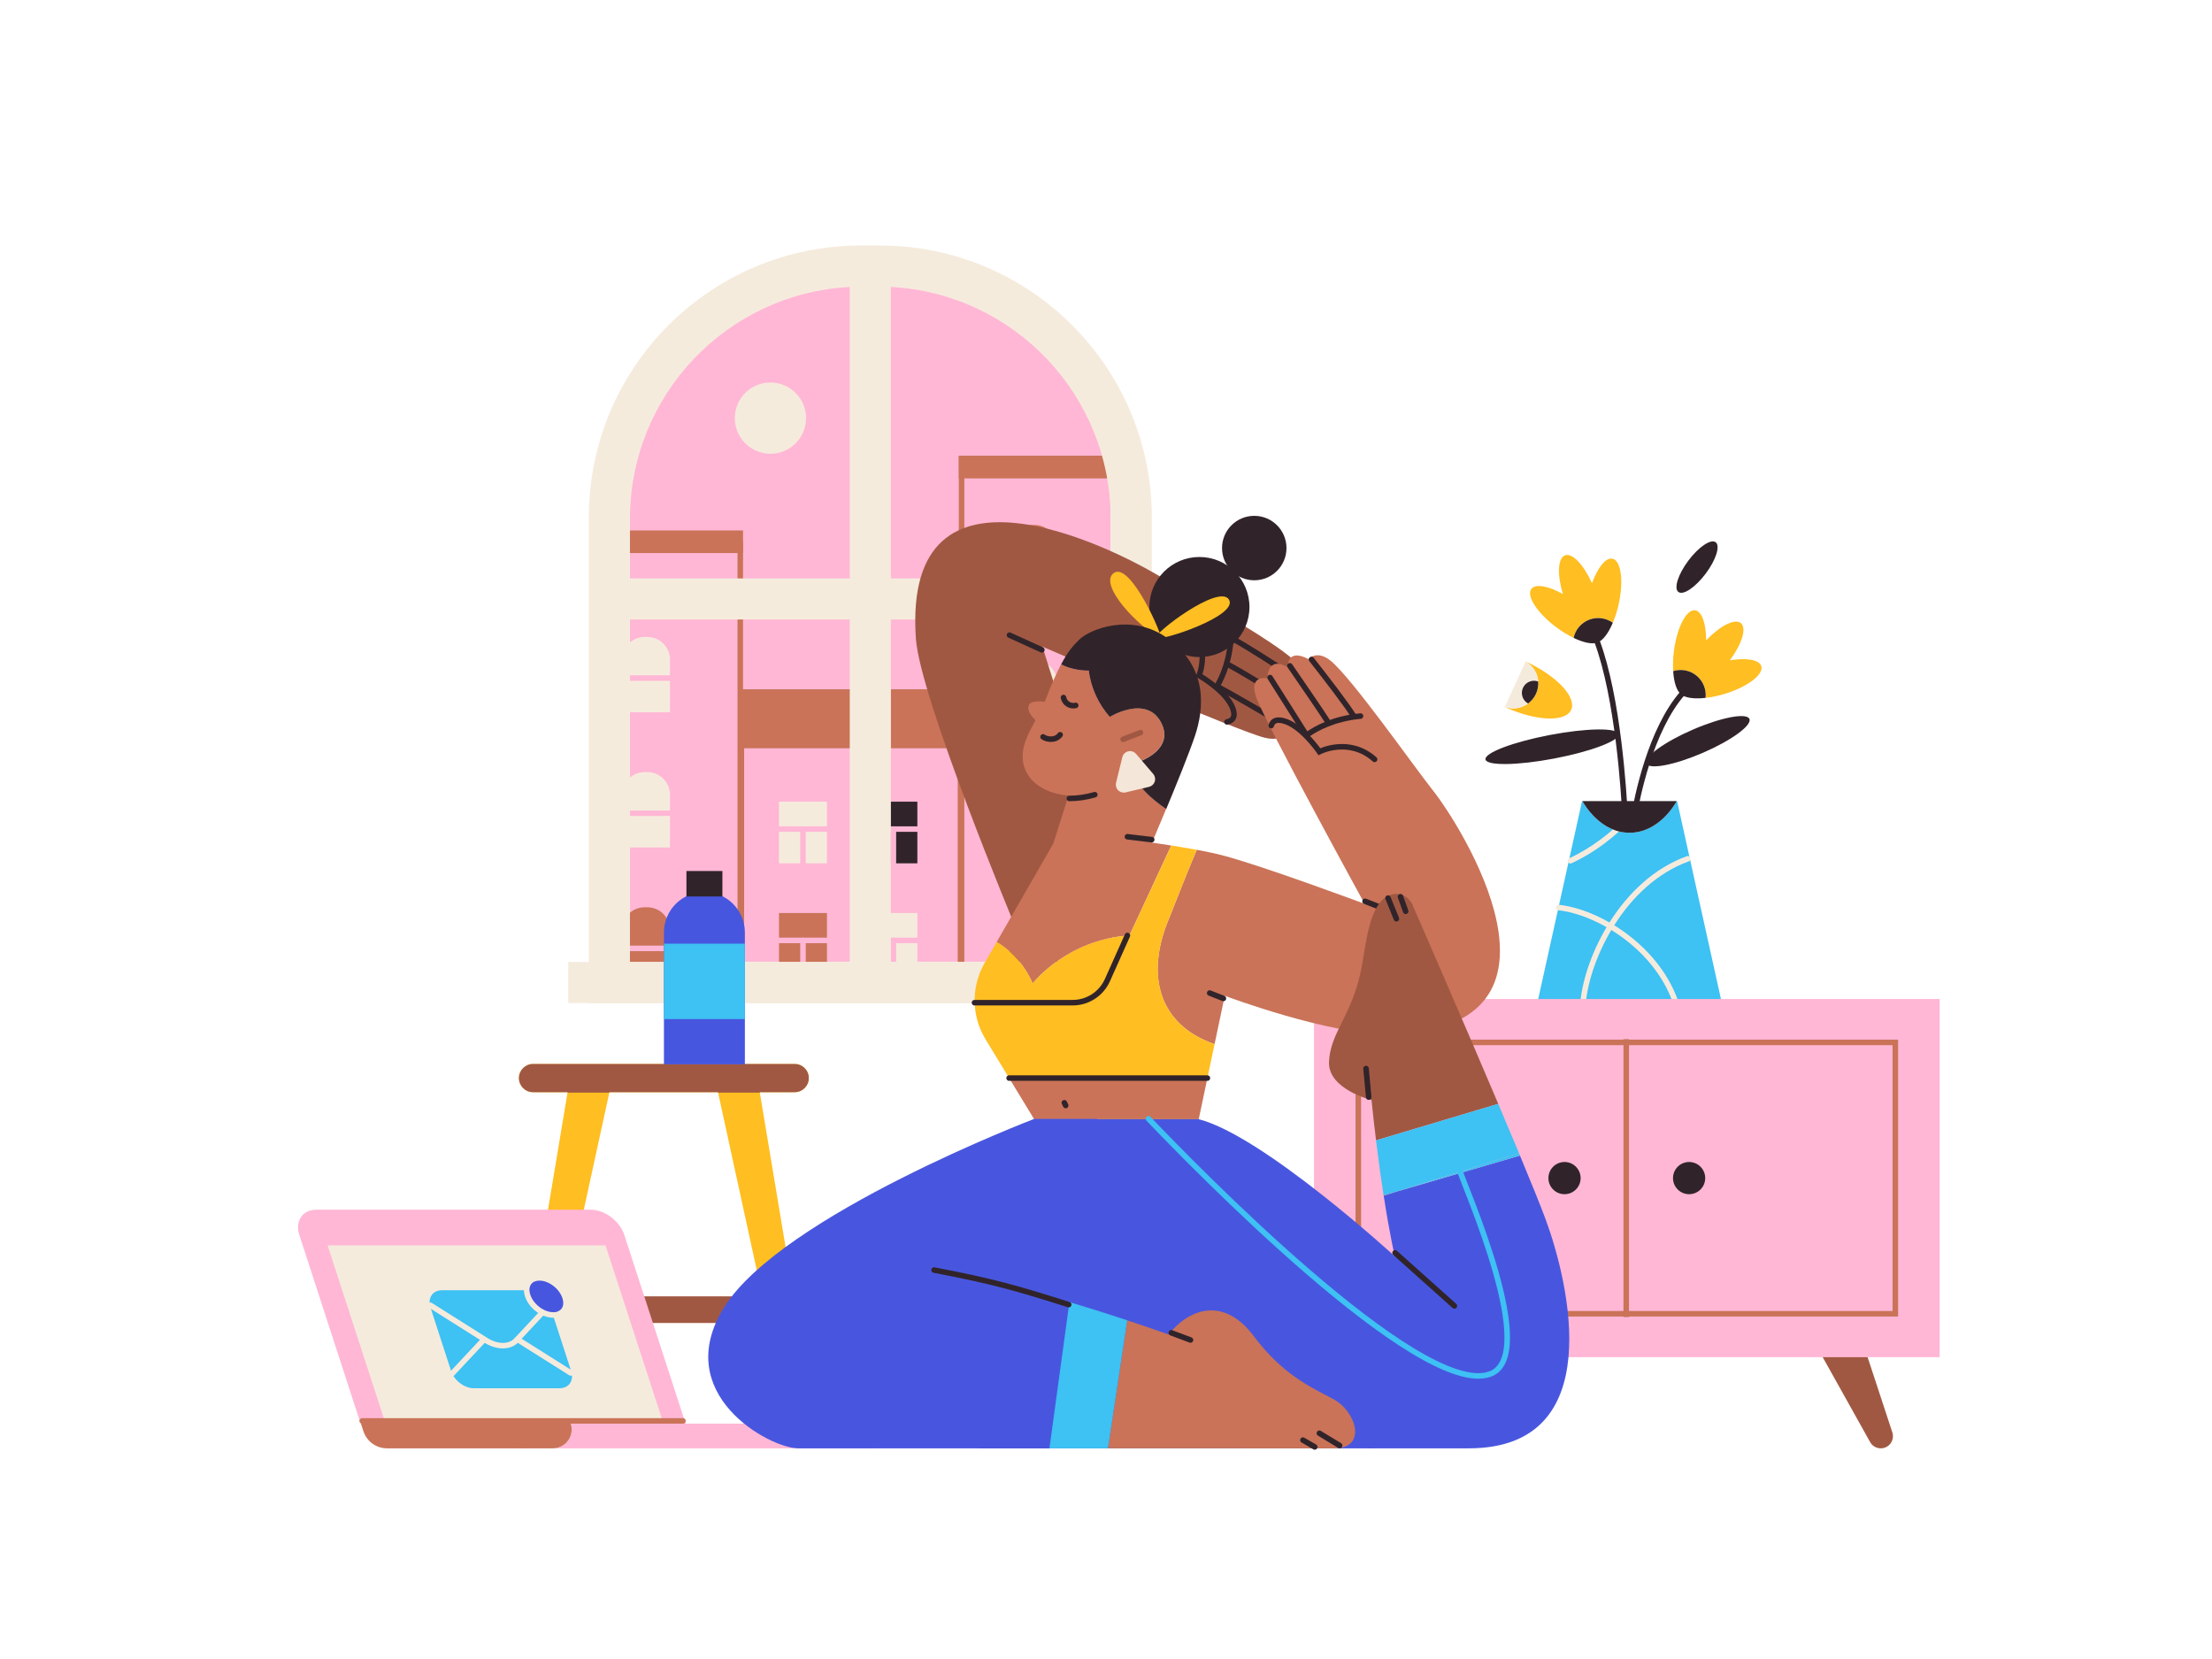
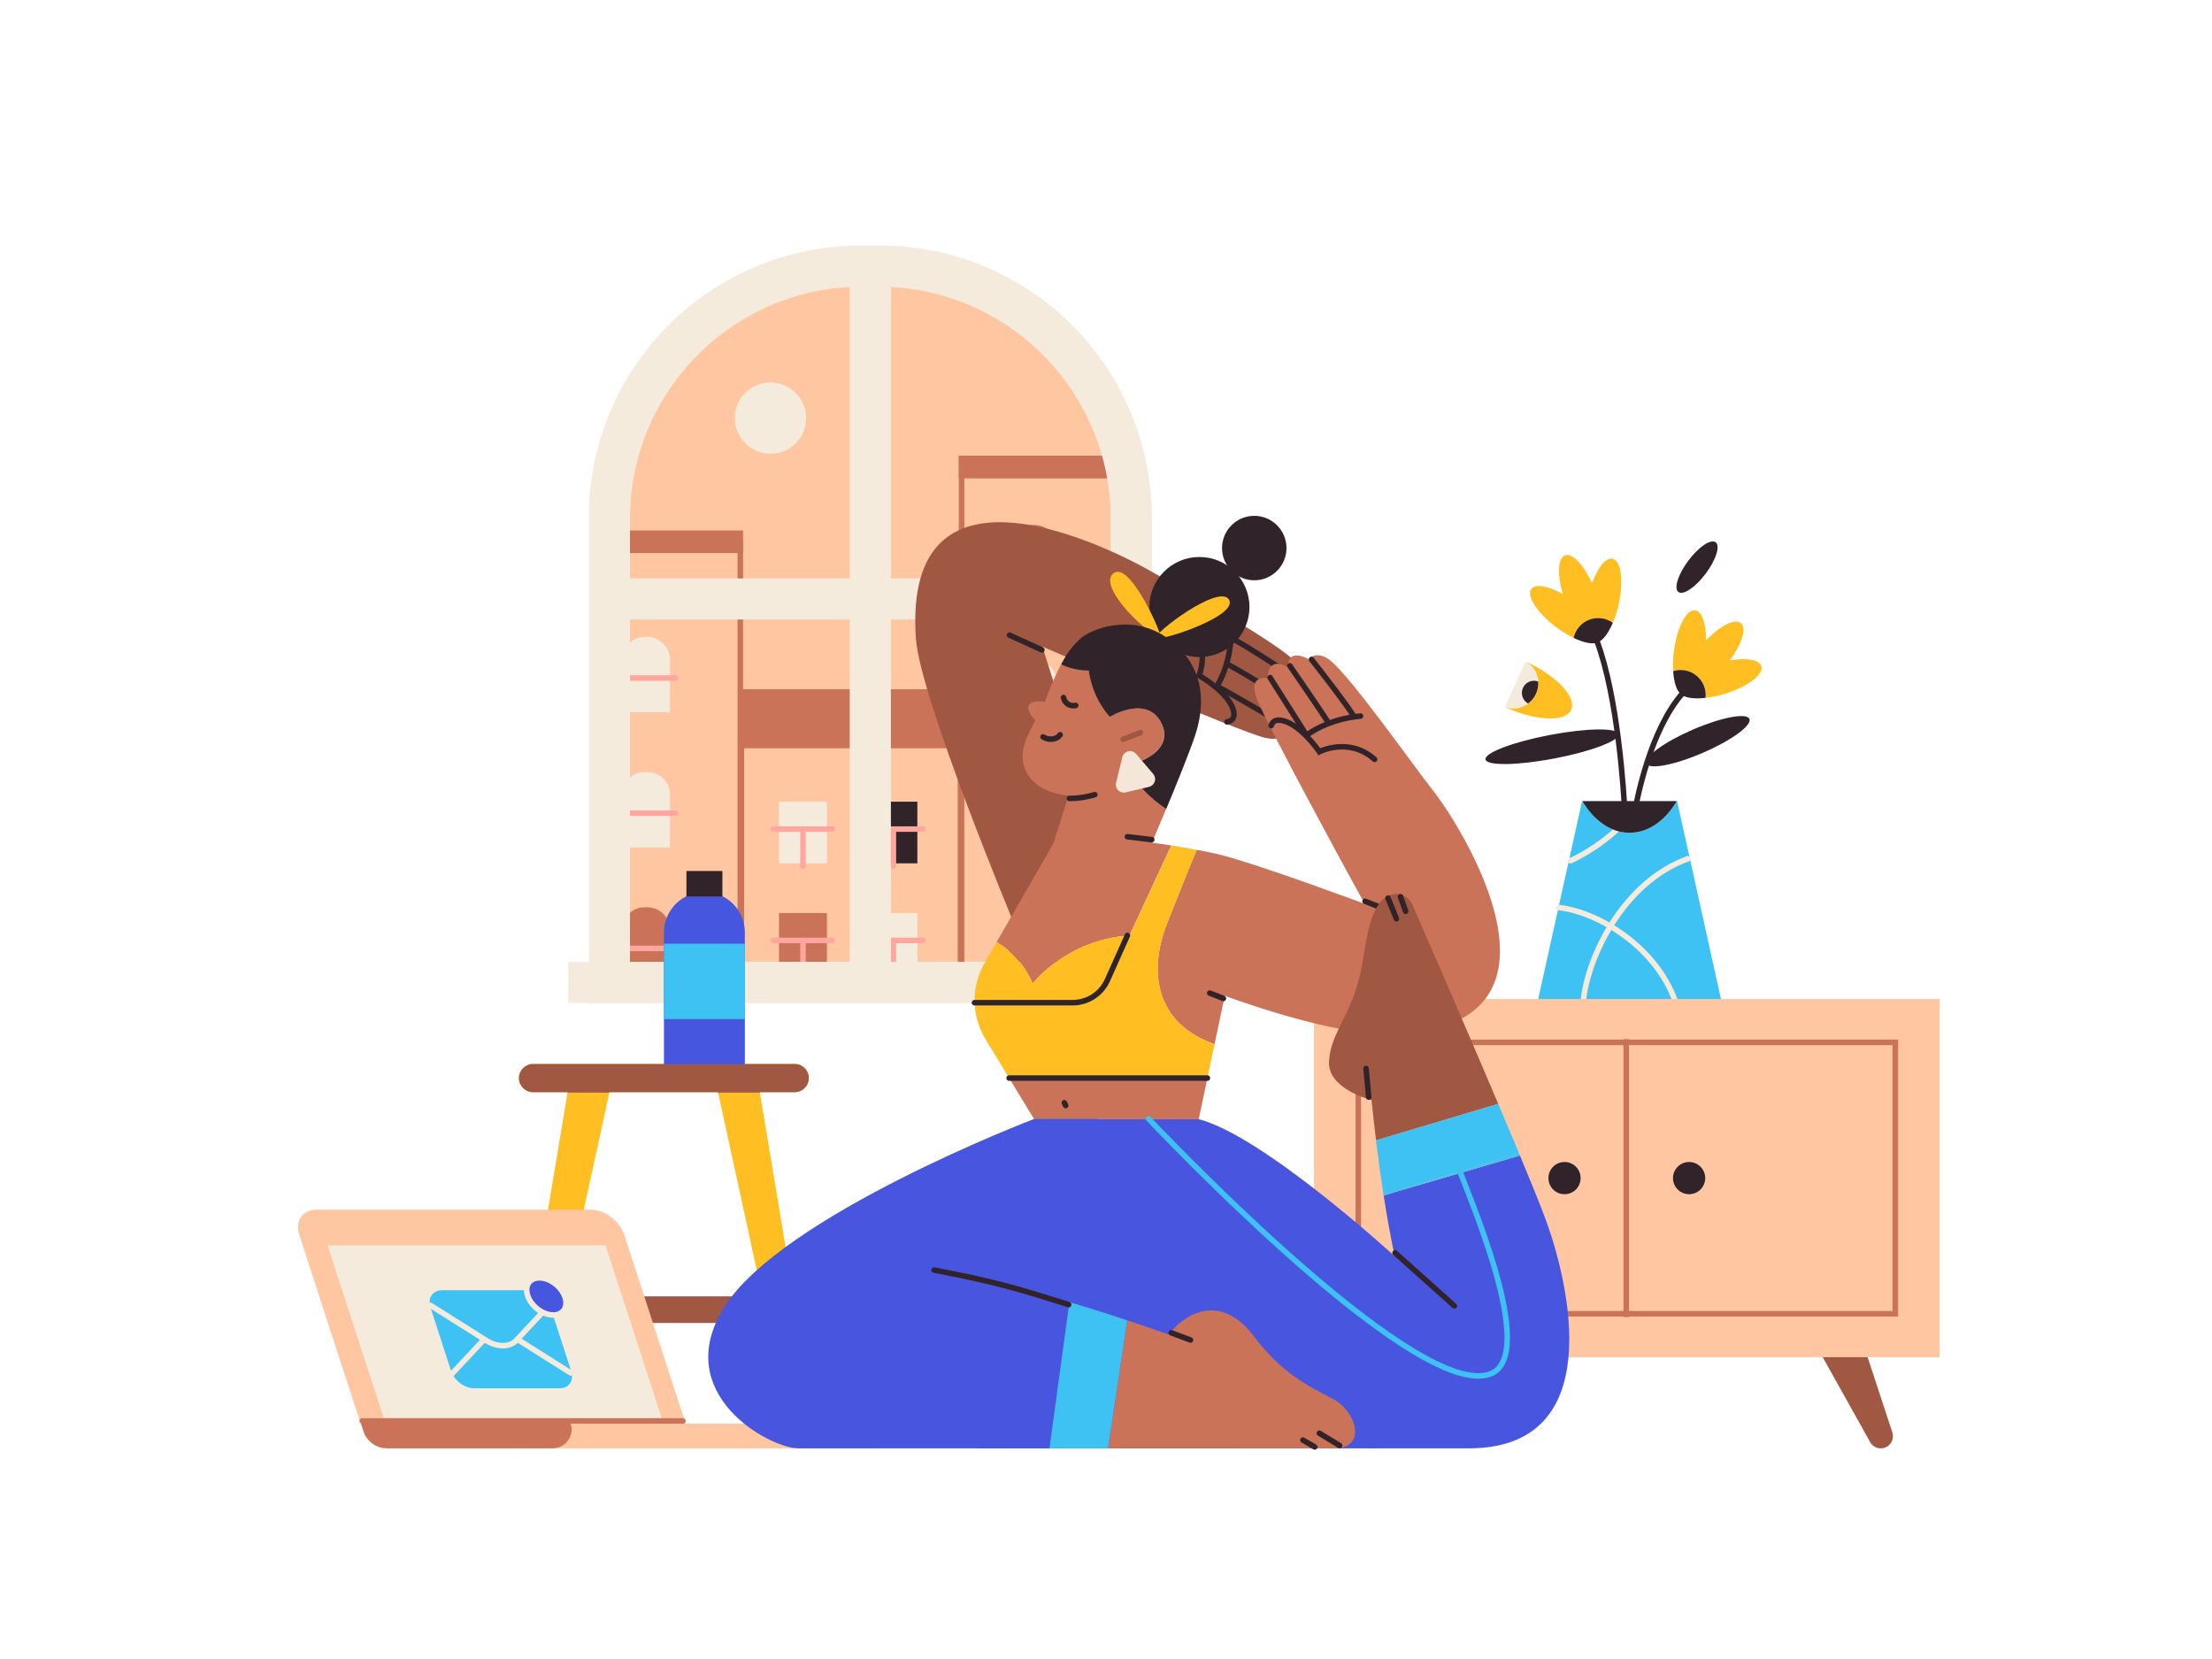
<svg xmlns="http://www.w3.org/2000/svg" viewBox="0 0 1600 1200">
  <defs>
-     <style>.cls-1{fill:#ffb7d5;}.cls-2{fill:#ca7358;}.cls-11,.cls-12,.cls-14,.cls-15,.cls-18,.cls-3,.cls-7,.cls-8{fill:none;stroke-width:4px;}.cls-3{stroke:#ffb7d5;}.cls-11,.cls-12,.cls-15,.cls-18,.cls-3,.cls-7,.cls-8{stroke-linecap:round;}.cls-18,.cls-3,.cls-8{stroke-linejoin:round;}.cls-4{fill:#f5ebdd;}.cls-5{fill:#30242a;}.cls-6{fill:#a15842;}.cls-7,.cls-8{stroke:#30242a;}.cls-11,.cls-12,.cls-14,.cls-15,.cls-7{stroke-miterlimit:10;}.cls-9{fill:#ffbe21;}.cls-10{fill:#3ec1f3;}.cls-11,.cls-14{stroke:#ca7358;}.cls-12{stroke:#f5ebdd;}.cls-13{fill:#4756df;}.cls-15{stroke:#a15842;}.cls-16{fill:#f4e6d8;}.cls-17{fill:#4856df;}.cls-18{stroke:#3ec1f3;}</style>
+     <style>.cls-1{fill:#ffc7a1;}.cls-2{fill:#ca7358;}.cls-11,.cls-12,.cls-14,.cls-15,.cls-18,.cls-3,.cls-7,.cls-8{fill:none;stroke-width:4px;}.cls-3{stroke:#ffa69f;}.cls-11,.cls-12,.cls-15,.cls-18,.cls-3,.cls-7,.cls-8{stroke-linecap:round;}.cls-18,.cls-3,.cls-8{stroke-linejoin:round;}.cls-4{fill:#f5ebdd;}.cls-5{fill:#30242a;}.cls-6{fill:#a15842;}.cls-7,.cls-8{stroke:#30242a;}.cls-11,.cls-12,.cls-14,.cls-15,.cls-7{stroke-miterlimit:10;}.cls-9{fill:#ffbe21;}.cls-10{fill:#3ec1f3;}.cls-11,.cls-14{stroke:#ca7358;}.cls-12{stroke:#f5ebdd;}.cls-13{fill:#4756df;}.cls-15{stroke:#a15842;}.cls-16{fill:#f4e6d8;}.cls-17{fill:#4856df;}.cls-18{stroke:#3ec1f3;}</style>
  </defs>
  <g id="Layer_11" data-name="Layer 11">
    <path class="cls-1" d="M619.93,207.16H639.1A164.31,164.31,0,0,1,803.41,371.47V695.65a0,0,0,0,1,0,0H455.62a0,0,0,0,1,0,0V371.47A164.31,164.31,0,0,1,619.93,207.16Z" />
    <path class="cls-2" d="M692.75,502.63v198.1H538.25V502.63h154.5m4-4H534.25v206.1h162.5V498.63Z" />
    <rect class="cls-2" x="534.25" y="498.63" width="162.5" height="42.61" />
    <path class="cls-2" d="M533.47,395.62v306.1H440.4V395.62h93.07m4-4H436.4v314.1H537.47V391.62Z" />
    <path class="cls-2" d="M820.32,333.69v367H697.53v-367H820.32m4-4H693.53v375H824.32v-375Z" />
    <path class="cls-2" d="M746.32,379.73h1.91a16.38,16.38,0,0,1,16.38,16.38v38.11a0,0,0,0,1,0,0H729.94a0,0,0,0,1,0,0V396.11A16.38,16.38,0,0,1,746.32,379.73Z" />
    <line class="cls-3" x1="725.98" y1="409.45" x2="768.58" y2="409.45" />
    <path class="cls-4" d="M746.32,477.49h1.91a16.38,16.38,0,0,1,16.38,16.38V532a0,0,0,0,1,0,0H729.94a0,0,0,0,1,0,0V493.88a16.38,16.38,0,0,1,16.38-16.38Z" />
    <line class="cls-3" x1="725.98" y1="507.22" x2="768.58" y2="507.22" />
    <path class="cls-4" d="M746.32,575.26h1.91a16.38,16.38,0,0,1,16.38,16.38v38.11a0,0,0,0,1,0,0H729.94a0,0,0,0,1,0,0V591.64A16.38,16.38,0,0,1,746.32,575.26Z" />
    <line class="cls-3" x1="725.98" y1="604.98" x2="768.58" y2="604.98" />
    <path class="cls-5" d="M746.32,673h1.91a16.38,16.38,0,0,1,16.38,16.38v35a0,0,0,0,1,0,0H729.94a0,0,0,0,1,0,0v-35A16.38,16.38,0,0,1,746.32,673Z" />
    <path class="cls-4" d="M466.32,460.73h1.91a16.38,16.38,0,0,1,16.38,16.38v38.11a0,0,0,0,1,0,0H449.94a0,0,0,0,1,0,0V477.11a16.38,16.38,0,0,1,16.38-16.38Z" />
    <line class="cls-3" x1="445.98" y1="490.45" x2="488.58" y2="490.45" />
    <path class="cls-4" d="M466.32,558.49h1.91a16.38,16.38,0,0,1,16.38,16.38V613a0,0,0,0,1,0,0H449.94a0,0,0,0,1,0,0V574.88A16.38,16.38,0,0,1,466.32,558.49Z" />
    <line class="cls-3" x1="445.98" y1="588.22" x2="488.58" y2="588.22" />
    <path class="cls-2" d="M466.32,656.26h1.91a16.38,16.38,0,0,1,16.38,16.38v38.11a0,0,0,0,1,0,0H449.94a0,0,0,0,1,0,0V672.64A16.38,16.38,0,0,1,466.32,656.26Z" />
    <line class="cls-3" x1="445.98" y1="685.98" x2="488.58" y2="685.98" />
    <rect class="cls-2" x="693.53" y="329.69" width="130.79" height="16.35" />
    <rect class="cls-2" x="436.4" y="383.69" width="101.07" height="16.35" />
    <rect class="cls-4" x="563.48" y="579.88" width="34.68" height="44.59" />
    <line class="cls-3" x1="559.51" y1="599.7" x2="602.12" y2="599.7" />
    <line class="cls-3" x1="580.82" y1="626.45" x2="580.82" y2="599.7" />
    <rect class="cls-2" x="563.48" y="660.41" width="34.68" height="44.59" />
    <line class="cls-3" x1="559.51" y1="680.22" x2="602.12" y2="680.22" />
    <line class="cls-3" x1="580.82" y1="706.98" x2="580.82" y2="680.22" />
    <rect class="cls-5" x="628.87" y="579.88" width="34.68" height="44.59" />
    <line class="cls-3" x1="624.91" y1="599.7" x2="667.52" y2="599.7" />
    <line class="cls-3" x1="646.21" y1="626.45" x2="646.21" y2="599.7" />
    <rect class="cls-4" x="628.87" y="660.41" width="34.68" height="44.59" />
    <line class="cls-3" x1="624.91" y1="680.22" x2="667.52" y2="680.22" />
    <line class="cls-3" x1="646.21" y1="706.98" x2="646.21" y2="680.22" />
    <circle class="cls-4" cx="557.28" cy="302.44" r="25.76" />
    <rect class="cls-4" x="411.03" y="695.81" width="436.97" height="29.73" />
    <path class="cls-4" d="M636.42,177.59H622.61C514,177.59,425.9,265.67,425.9,374.31V725.54H833.14V374.31C833.14,265.67,745.06,177.59,636.42,177.59ZM614.65,695.81h-159V448.1h159Zm0-277.44h-159V375.32a168,168,0,0,1,159-167.76ZM803.41,695.81h-159V448.1h159Zm0-277.44h-159V207.56a168,168,0,0,1,159,167.76Z" />
    <path class="cls-6" d="M734.15,669.7s-68.66-164.8-71.66-207.76c-10.08-144.59,146.78-62.22,171.31-48,17.86,10.36,87.9,49.55,101.88,63.52,9,9,2.74,15.67,2.74,15.67s10.51,13.8-4.27,15.44c10.51,13.8-6.25,15.67-6.25,15.67s4.49,13.47-12.92,9.42c-18.76-4.37-161-65.94-161-65.94s31.78,100.33,41.7,132.07Z" />
    <path class="cls-7" d="M887.48,522.17c3.38-.67,5.66-2.62,5-6.81-2.15-13.76-25.14-26.76-25.14-26.76s9.22-22.19-8.88-39.33" />
    <path class="cls-7" d="M927.67,523.53c-8.25-4.83-38.49-22.52-45.66-26.2" />
    <path class="cls-7" d="M934.43,508.12c-10.32-6.18-35.46-21.83-45.84-27.27" />
    <path class="cls-7" d="M938.18,491.22c-13-8.62-37.52-24.59-47.22-29.49" />
    <path class="cls-7" d="M880.85,495.43c3.46-6.26,9.38-18.7,9.7-38.64" />
    <line class="cls-8" x1="753.6" y1="470.06" x2="730.18" y2="459.42" />
    <rect class="cls-6" x="470.44" y="864.01" width="19.27" height="166.61" transform="translate(-467.24 1427.39) rotate(-90)" />
    <path class="cls-9" d="M590.82,1037.65,549.55,790h25.28a10.2,10.2,0,0,0,0-20.4H385.56a10.2,10.2,0,0,0,0,20.4h25l-41.27,247.63a8.56,8.56,0,0,0,8.44,10h0a8.57,8.57,0,0,0,8.37-6.74L440.81,790h78.53L574,1040.88a8.55,8.55,0,0,0,8.36,6.74h0A8.56,8.56,0,0,0,590.82,1037.65Z" />
    <path class="cls-6" d="M574.83,790a10.2,10.2,0,0,0,0-20.4H385.56a10.2,10.2,0,0,0,0,20.4h25l-.05.31h30.19l.07-.31h78.53l.07.31H549.6l-.05-.31Z" />
    <path class="cls-1" d="M495.94,1029.76H260.86L216.53,893.34c-3.29-10.12,2.25-18.32,12.36-18.32H427.34c10.12,0,21,8.2,24.27,18.32Z" />
    <path class="cls-1" d="M644,1029.76H412.85a13.65,13.65,0,0,1-13,17.86H631A13.64,13.64,0,0,0,644,1029.76Z" />
    <path class="cls-2" d="M412.85,1029.76H261.09l1.77,5.46a17.94,17.94,0,0,0,17.06,12.4h120A13.65,13.65,0,0,0,412.85,1029.76Z" />
    <polygon class="cls-4" points="479.92 1029.76 278.91 1029.76 236.96 900.81 437.97 900.81 479.92 1029.76" />
    <path class="cls-10" d="M404.72,1004.16H342.8c-6.88,0-14.26-5.58-16.5-12.45l-14.93-46c-2.23-6.87,1.53-12.45,8.41-12.45H381.7c6.87,0,14.25,5.58,16.49,12.45l14.93,46C415.35,998.58,411.59,1004.16,404.72,1004.16Z" />
    <line class="cls-11" x1="262" y1="1027.78" x2="494" y2="1027.78" />
    <path class="cls-12" d="M397.82,943.51,373.4,969.59c-4.73,5-13.74,5-21.75,0l-40.32-25.42" />
    <line class="cls-12" x1="374.36" y1="968.83" x2="412.86" y2="993.1" />
    <line class="cls-12" x1="326.92" y1="993.69" x2="349.94" y2="969.1" />
    <path class="cls-13" d="M400.19,951.16c-7.7,0-16-6.3-18.54-14-1.18-3.64-.87-7,.88-9.39,1.61-2.2,4.32-3.42,7.64-3.42,7.7,0,16,6.3,18.53,14.05,1.19,3.64.88,7-.88,9.38C406.22,949.94,403.51,951.16,400.19,951.16Z" />
    <path class="cls-4" d="M390.17,926.3c6.78,0,14.4,5.8,16.63,12.66,1,3,.77,5.72-.59,7.6a7.17,7.17,0,0,1-6,2.6c-6.79,0-14.4-5.8-16.63-12.67-1-3-.77-5.71.59-7.59,1.22-1.68,3.35-2.6,6-2.6m0-4c-8.52,0-13.19,6.91-10.42,15.43s11.92,15.43,20.44,15.43,13.19-6.91,10.42-15.43-11.92-15.43-20.44-15.43Z" />
    <path class="cls-10" d="M1213.09,579.44h-.25c-1.78,3.22-13.51,22.91-34.12,22.91s-32.34-19.69-34.13-22.91h-.24l-32.08,144.81h132.9Z" />
    <path class="cls-12" d="M1127.47,656.47c27.22,2.85,69.49,27.16,84.18,67.36" />
    <path class="cls-12" d="M1145.11,725c3.05-32.75,29-86.88,75.7-103.81" />
    <path class="cls-12" d="M1178.23,591.68c-11.47,12.09-25.93,23.35-42.29,30.91" />
    <path class="cls-5" d="M1178.72,602.35c20.61,0,32.34-19.69,34.12-22.91h-68.25C1146.38,582.66,1158.1,602.35,1178.72,602.35Z" />
    <path class="cls-6" d="M991.46,1047.62h0a8.79,8.79,0,0,1-8.35-11.54l27.58-83.92a8.78,8.78,0,0,1,8.35-6h19.3a8.79,8.79,0,0,1,7.68,13.08l-46.88,83.92A8.81,8.81,0,0,1,991.46,1047.62Z" />
    <path class="cls-6" d="M1360.43,1047.62h0a8.79,8.79,0,0,0,8.35-11.54l-27.58-83.92a8.79,8.79,0,0,0-8.35-6h-19.31a8.79,8.79,0,0,0-7.67,13.08l46.88,83.92A8.8,8.8,0,0,0,1360.43,1047.62Z" />
    <rect class="cls-1" x="950.44" y="722.61" width="452.56" height="259.08" />
    <path class="cls-2" d="M1368.94,756V948.28H984.5V756h384.44m4-4H980.5V952.28h392.44V752Z" />
    <line class="cls-14" x1="1176.3" y1="751.64" x2="1176.3" y2="952.66" />
    <circle class="cls-5" cx="1221.78" cy="852.15" r="11.65" />
    <circle class="cls-5" cx="1131.66" cy="852.15" r="11.65" />
    <path class="cls-13" d="M509.52,645.2h0a29.27,29.27,0,0,1,29.27,29.27v95.41a0,0,0,0,1,0,0H480.25a0,0,0,0,1,0,0V674.47A29.27,29.27,0,0,1,509.52,645.2Z" />
    <rect class="cls-10" x="480.25" y="682.59" width="58.55" height="54.55" />
    <rect class="cls-5" x="496.51" y="630.02" width="26.02" height="18.43" />
    <circle class="cls-5" cx="867.56" cy="439.08" r="36.2" />
    <path class="cls-9" d="M839.45,461.46c2.89,1.31-21.62-56-33.9-46.92C794,423.05,824.83,454.81,839.45,461.46Z" />
    <path class="cls-9" d="M836.34,461.35c2.4,3,60.25-16,52.52-27.78C881.44,422.27,833.94,458.37,836.34,461.35Z" />
    <circle class="cls-5" cx="907.24" cy="396.43" r="23.31" />
    <polygon class="cls-2" points="748.04 809.56 867.07 809.56 873.35 779.8 729.93 779.8 748.04 809.56" />
    <path class="cls-2" d="M747,711.36s24.31-31.74,69.93-34.72l30.29-65.07c-8.09-1.29-13.92-2.11-13.92-2.11,1.2-2.9,5.28-12.5,10.21-24.34-8.92-5.93-23.49-17.59-26.86-32.3,10.7-1.61,32-11.71,23.59-29.38-10.3-21.67-37.56-5-37.56-5A62.87,62.87,0,0,1,787.5,485c-3.31.34-12.79-.67-19.52-4.31l-.45-.26a229,229,0,0,0-9.68,21.73c-.75,1.9-1.47,3.74-2.23,5.49,0,0-9.41-1.6-11.34,2.29-2.39,4.8,4.77,11,4.77,11-5.72,10.76-10.79,19.57-8.95,30.73,1.62,9.85,10.91,21.82,32.8,23.82l-11,34.71-41,71.19C728.94,686.1,739.74,695.07,747,711.36Z" />
    <path class="cls-2" d="M1036.68,572c-12.91-16.11-59-81.89-74.39-94.23-9.92-7.94-15.87-1-15.87-1s-14.88-8.93-14.88,5.95c-14.88-8.93-14.88,7.93-14.88,7.93s-13.89-3-7.93,13.89c6.41,18.16,78.36,149.24,78.36,149.24s-74.4-27.77-103.16-35.17c-5.28-1.36-11.75-2.7-18.28-3.92-4.21,9.86-10.79,26-21.4,53-14.4,36.55-7.4,73.09,34.27,87.59l7.39-35s77,28.94,120,27.77C1151.74,744.09,1054.54,594.31,1036.68,572Z" />
    <path class="cls-5" d="M787.5,485a62.87,62.87,0,0,0,15.22,33.53s27.26-16.72,37.56,5c8.41,17.67-12.89,27.77-23.59,29.38,3.37,14.71,17.94,26.37,26.86,32.3,7.32-17.59,16.5-40.14,20.82-53,6.39-19.06,9.69-48.6-19-69.94-26.85-19.93-57.62-6.71-64.56.23-4.12,4.12-8,8-13.24,18l.45.26C774.71,484.29,784.19,485.3,787.5,485Z" />
    <path class="cls-9" d="M844.25,667.72c10.61-26.94,17.19-43.12,21.4-53-6.44-1.21-12.93-2.3-18.39-3.17L817,676.64c-45.62,3-69.93,34.72-69.93,34.72-7.3-16.29-18.1-25.26-26.09-30l-9.14,15.87a54.11,54.11,0,0,0,1,54.48l17.08,28.07H873.35l5.17-24.49C836.85,740.81,829.85,704.27,844.25,667.72Z" />
    <path class="cls-7" d="M773.52,577.54a65.87,65.87,0,0,0,18.38-2.72" />
    <path class="cls-7" d="M919.53,524.85c.73-2.54,2.53-4.19,6.06-3.94,13.89,1,28.76,22.82,28.76,22.82s21.35-11,39.94,5.55" />
    <path class="cls-7" d="M918.68,490.11c7.76,12.23,22.18,35,25.75,40.72" />
    <path class="cls-7" d="M933,481.62c8,11.78,22,31.88,27.31,40.29" />
    <path class="cls-7" d="M948.66,477c10,12.76,25.32,32.56,30.49,41" />
    <path class="cls-7" d="M946.42,530.83c6-4,17.85-10.91,37.69-12.89" />
    <line class="cls-7" x1="833.07" y1="607.34" x2="815.49" y2="605.23" />
    <line class="cls-7" x1="770.85" y1="799.64" x2="769.86" y2="797.66" />
    <line class="cls-7" x1="884.93" y1="722.2" x2="875" y2="718.3" />
    <line class="cls-7" x1="1009.9" y1="660.77" x2="987.35" y2="651.91" />
    <line class="cls-8" x1="873.35" y1="779.8" x2="729.93" y2="779.8" />
    <path class="cls-8" d="M815.49,676.64,801,709a27.55,27.55,0,0,1-25.13,16.27h-71" />
    <path class="cls-7" d="M754.47,533c1.71,1.47,8.65,3.47,12.36-1.54" />
    <line class="cls-15" x1="824.93" y1="529.89" x2="812.37" y2="534.76" />
    <path class="cls-8" d="M778.08,510.24a7.21,7.21,0,0,1-8.84-5.7" />
    <path class="cls-16" d="M811.82,547.6l-4.54,18.55a5.75,5.75,0,0,0,6.92,7l16.95-4a5.75,5.75,0,0,0,3-9.34l-12.41-14.51A5.75,5.75,0,0,0,811.82,547.6Z" />
    <line class="cls-5" x1="662.81" y1="984.13" x2="662.81" y2="984.13" />
    <path class="cls-8" d="M850,978.62c-9.92-11.91-44.43-55-44.43-55" />
    <path class="cls-17" d="M1118,882c-3.64-9.84-10.32-26.33-18.56-46.13L1011,861.68l-10.14,3.2c4.56,29.49,8.06,43.87,8.06,43.87s-95.22-87.29-141.84-99.19H748l-40.67,238.06h355.1C1163.65,1047.62,1134.88,927.6,1118,882Z" />
    <path class="cls-6" d="M1021.71,654.49a12.87,12.87,0,0,0-14.42-7.63c-17.63,3.94-19,37.32-23.18,56.56-6.94,31.75-21.82,43.65-22.81,64.48-1,20,30.75,27.77,30.75,27.77q1.62,15.71,3.29,29.17l88.38-26.42C1059.48,741.28,1030.77,675.27,1021.71,654.49Z" />
    <path class="cls-6" d="M1000.81,864.65l0,.23,10.14-3.2Z" />
    <path class="cls-10" d="M1099.46,835.84c-.26-.61-.51-1.23-.77-1.85L1011,861.68Z" />
    <path class="cls-10" d="M1098.69,834c-4.61-11.06-9.69-23.11-15-35.57l-88.38,26.42c1.89,15.44,3.76,28.69,5.47,39.81l10.18-3Z" />
    <path class="cls-18" d="M830.74,809.25c31.7,33.25,195.62,201.8,246.61,184.8,37.23-12.41-17.59-134.68-22.81-150.77" />
    <path class="cls-8" d="M1052,944.6c-11.49-10.3-32-28.67-42.9-38.37" />
    <line class="cls-8" x1="988.08" y1="772.86" x2="990.02" y2="793.59" />
    <line class="cls-8" x1="1013" y1="648.62" x2="1016.76" y2="659.16" />
    <line class="cls-8" x1="1004" y1="649.62" x2="1010.08" y2="664.57" />
    <path class="cls-17" d="M773.53,941.84l-.56-.17,20.69-132.31H748S565.53,879,523.87,945.45c-39.38,62.81,32.73,102.17,53.56,102.17H759.1Z" />
    <path class="cls-2" d="M965.26,1047.62c23.81,0,15.88-26.79-1-35.71s-36.7-17.86-57.53-45.63-45.63-20.83-61.5-1c0,0-12.1-4.35-29.88-10.25l-13.92,92.58Z" />
    <path class="cls-10" d="M775.27,942.36l-1.74-.52L759.1,1047.62h42.34L815.36,955C803.8,951.21,789.85,946.72,775.27,942.36Z" />
    <line class="cls-8" x1="954.35" y1="1036.71" x2="969" y2="1045.62" />
    <path class="cls-8" d="M675.63,918.67c41.66,7.93,59.68,13,97.37,25" />
    <line class="cls-8" x1="942.45" y1="1041.67" x2="951" y2="1046.62" />
    <line class="cls-8" x1="847.23" y1="964.05" x2="861.11" y2="969.26" />
    <path class="cls-7" d="M1181.87,590.26c2.12-12.52,11.76-62.18,35.35-89.05" />
    <ellipse class="cls-5" cx="1228.11" cy="536.21" rx="40.63" ry="9.14" transform="translate(-111.95 531.3) rotate(-23.38)" />
    <ellipse class="cls-5" cx="1227.52" cy="410.21" rx="22.48" ry="7.84" transform="translate(162.96 1146.28) rotate(-53.14)" />
    <path class="cls-9" d="M1274,481.88c-1.45-4.72-10.85-6.24-22.75-4.25,8.71-11.77,12.31-23.26,8-26.89s-15,1.85-25.16,12.4c0-12.06-3.11-21.08-8-21.71-6.24-.81-13.08,12.34-15.28,29.36a76.52,76.52,0,0,0-.54,14.67,18.12,18.12,0,0,1,23.42,19.34,77,77,0,0,0,13.92-2.93C1264,496.85,1275.82,487.9,1274,481.88Z" />
    <path class="cls-5" d="M1227.35,488.9a18.09,18.09,0,0,0-17.1-3.44c.53,8.11,2.54,14.33,5.61,16.65,2.85,2.69,9.51,3.62,17.81,2.69A18.13,18.13,0,0,0,1227.35,488.9Z" />
    <path class="cls-7" d="M1175.33,588.67c-.69-14.22-4.82-84-20.3-125.21" />
    <ellipse class="cls-5" cx="1122.63" cy="540.23" rx="49.03" ry="8.66" transform="translate(-81.26 219.63) rotate(-10.79)" />
    <path class="cls-9" d="M1166.38,404.12c-4.82-1.06-10.75,6.4-14.86,17.74-6-13.36-14.24-22.13-19.5-20.17s-5.77,14-1.54,28c-10.53-5.88-19.89-7.63-22.84-3.67-3.77,5,4.33,17.45,18.09,27.72a77.13,77.13,0,0,0,12.52,7.67,18.12,18.12,0,0,1,28.34-10.93,77.93,77.93,0,0,0,4.27-13.57C1174.53,420.15,1172.53,405.47,1166.38,404.12Z" />
    <path class="cls-5" d="M1149.64,448.2a18.08,18.08,0,0,0-11.39,13.22c7.33,3.51,13.73,4.81,17.26,3.28,3.74-1.18,7.82-6.53,11.08-14.21A18.11,18.11,0,0,0,1149.64,448.2Z" />
    <path class="cls-9" d="M1103.49,478.44l0,.06a18.13,18.13,0,0,1,7.57,23.32,18.15,18.15,0,0,1-22.58,9.53l0,.07c22.38,10.23,43.89,11.13,48,2S1125.87,488.66,1103.49,478.44Z" />
    <path class="cls-4" d="M1105.29,508.87a8.8,8.8,0,0,1,7.33-15.94,18.16,18.16,0,0,0-9.16-14.43l-15,32.85A18.1,18.1,0,0,0,1105.29,508.87Z" />
    <path class="cls-5" d="M1101.59,497.54a8.8,8.8,0,0,0,3.7,11.33,18.09,18.09,0,0,0,7.33-15.94A8.81,8.81,0,0,0,1101.59,497.54Z" />
  </g>
</svg>
